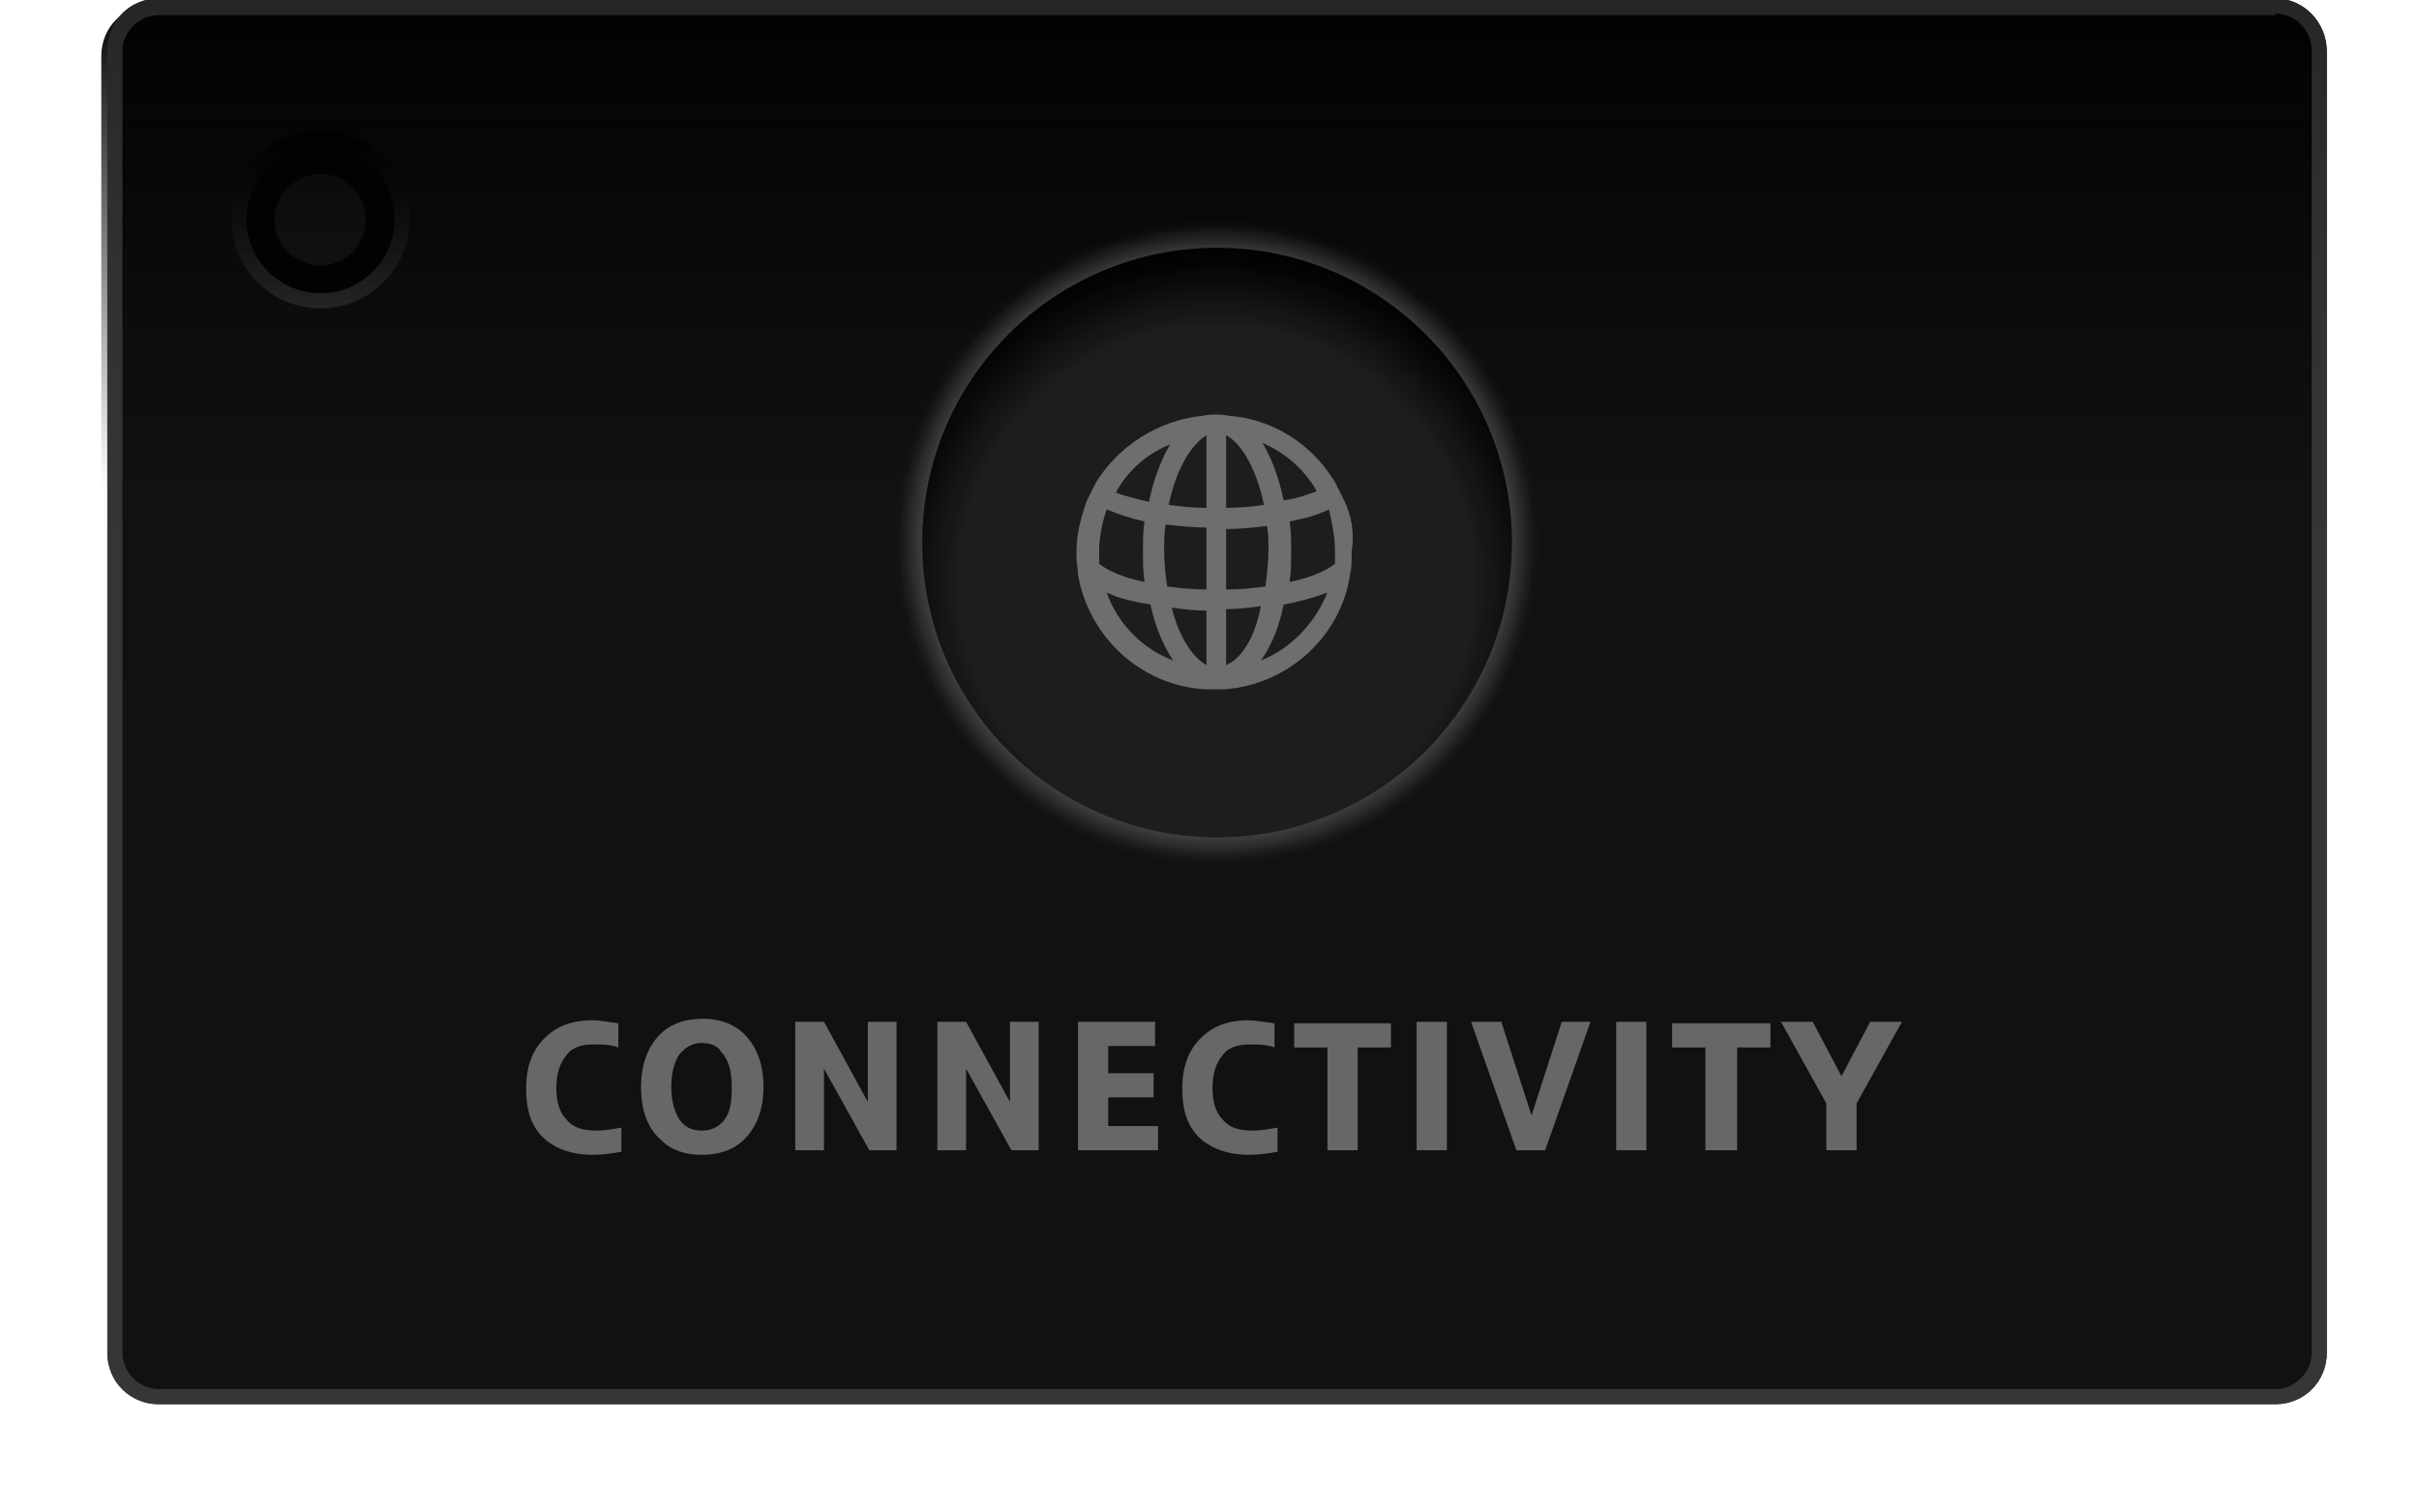
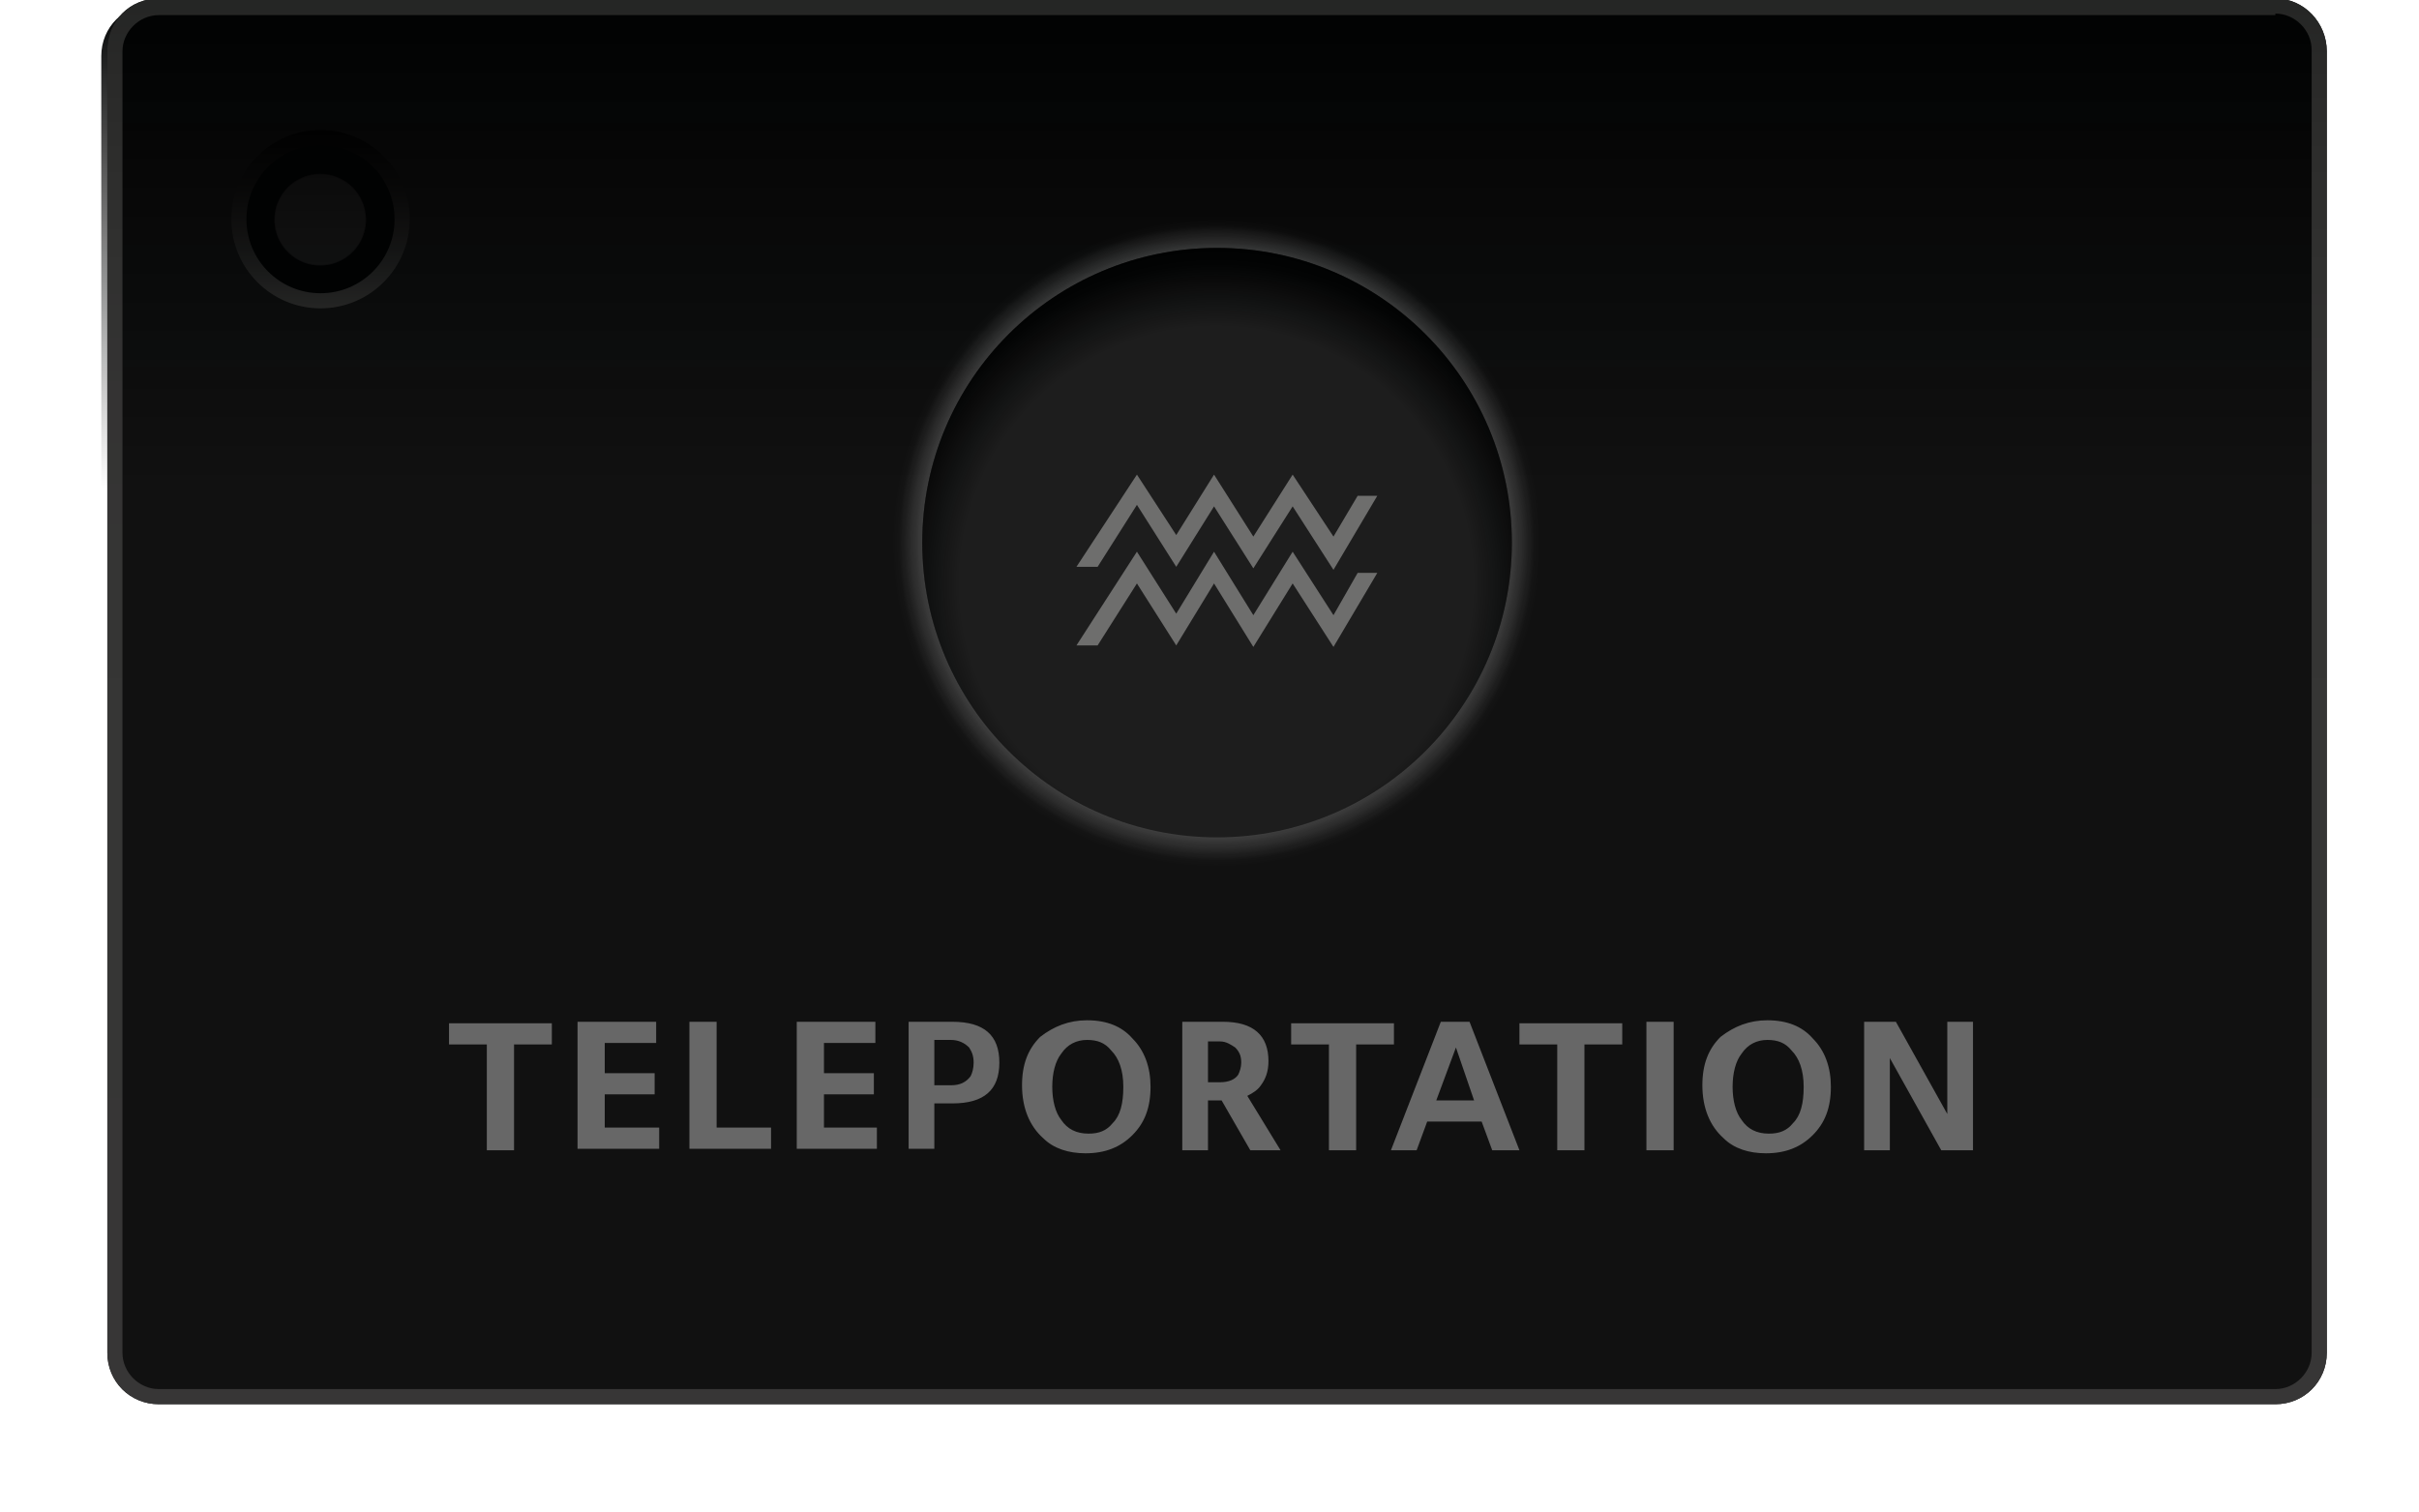
- <svg xmlns="http://www.w3.org/2000/svg" xmlns:xlink="http://www.w3.org/1999/xlink" viewBox="0 0 160 100" enable-background="new 0 0 160 100">
+ <svg xmlns="http://www.w3.org/2000/svg" xmlns:xlink="http://www.w3.org/1999/xlink" viewBox="0 0 160 100" enable-background="new 0 0 160 100" width="160px" height="100px">
  <circle fill="#1D1D1D" cx="21.1" cy="14.5" r="6.4" />
  <g>
    <path fill="#111" d="M150.5-.1h-140c-1.9 0-3.4 1.5-3.4 3.4v86.2c0 1.9 1.5 3.4 3.4 3.4h140c1.9 0 3.4-1.5 3.4-3.4V3.4c0-1.9-1.5-3.5-3.4-3.5zm-129.3 20c-3 0-5.4-2.4-5.4-5.4 0-3 2.4-5.4 5.4-5.4s5.4 2.4 5.4 5.4c0 3-2.5 5.4-5.4 5.4z" />
    <radialGradient id="a" cx="21.18" cy="14.535" r="5.375" gradientUnits="userSpaceOnUse">
      <stop offset=".006" stop-opacity="0" />
      <stop offset=".245" stop-color="#010101" stop-opacity="0" />
      <stop offset=".332" stop-color="#040404" stop-opacity="0" />
      <stop offset=".393" stop-color="#0A0A09" stop-opacity="0" />
      <stop offset=".443" stop-color="#101010" stop-opacity="0" />
      <stop offset=".485" stop-color="#151514" stop-opacity="0" />
      <stop offset=".522" stop-color="#191818" stop-opacity="0" />
      <stop offset=".546" stop-color="#1A1919" stop-opacity="0" />
      <stop offset=".55" stop-color="#191718" stop-opacity=".167" />
      <stop offset=".554" stop-color="#161415" stop-opacity=".348" />
      <stop offset=".559" stop-color="#100F10" stop-opacity=".536" />
      <stop offset=".563" stop-color="#09080A" stop-opacity=".728" />
      <stop offset=".568" stop-color="#030304" stop-opacity=".922" />
      <stop offset=".57" stop-color="#010202" />
      <stop offset=".99" stop-color="#010202" />
    </radialGradient>
    <circle fill="url(#a)" cx="21.2" cy="14.5" r="5.4" />
    <linearGradient id="b" gradientUnits="userSpaceOnUse" x1="21.18" y1="20.41" x2="21.18" y2="8.66">
      <stop offset=".003" stop-color="#3A3938" />
      <stop offset="1" />
    </linearGradient>
    <circle fill="none" stroke="url(#b)" stroke-miterlimit="10" cx="21.2" cy="14.5" r="5.4" />
  </g>
  <g>
    <defs>
      <path id="c" d="M150.1.3h-140C8.2.3 6.7 1.8 6.7 3.7v86.2c0 1.9 1.5 3.4 3.4 3.4h140c1.9 0 3.4-1.5 3.4-3.4V3.7c.1-1.9-1.5-3.4-3.4-3.4z" />
    </defs>
    <clipPath id="d">
      <use xlink:href="#c" overflow="visible" />
    </clipPath>
    <linearGradient id="e" gradientUnits="userSpaceOnUse" x1="79.722" y1="98.5" x2="79.722" y2="-6">
      <stop offset=".633" stop-color="#010202" stop-opacity="0" />
      <stop offset=".905" stop-color="#010202" stop-opacity=".881" />
      <stop offset=".942" stop-color="#010202" />
      <stop offset=".99" stop-color="#010202" />
      <stop offset=".998" stop-color="#010202" />
    </linearGradient>
    <path clip-path="url(#d)" fill="url(#e)" d="M147.7 98.5h-136c-6.6 0-12-5.4-12-12V6c0-6.6 5.4-12 12-12h136c6.6 0 12 5.4 12 12v80.5c0 6.6-5.4 12-12 12z" />
  </g>
  <g>
    <radialGradient id="f" cx="80.472" cy="35.925" r="21" gradientUnits="userSpaceOnUse">
      <stop offset=".568" stop-color="#fff" />
      <stop offset=".729" stop-color="#fff" />
      <stop offset="1" stop-color="#fff" stop-opacity="0" />
    </radialGradient>
    <circle opacity=".5" fill="url(#f)" cx="80.5" cy="35.9" r="21" />
+     <g fill="#676767">
+       <path d="M32.2 76.1v-7h-2.5v-1.4h6.8v1.4H34v7h-1.8zM38.2 76.1v-8.5h5.2V69H40v2h3.3v1.4H40v2.2h3.6V76h-5.4zM45.6 76.1v-8.5h1.8v7H51V76h-5.4zM52.7 76.1v-8.5h5.2V69h-3.4v2h3.3v1.4h-3.3v2.2H58V76h-5.3zM60.1 76.1v-8.5H63c2.1 0 3.1.9 3.1 2.7S65.1 73 63 73h-1.2v3h-1.7zm1.7-4.3h1.1c.6 0 1-.2 1.3-.6.1-.2.2-.5.2-.9s-.1-.7-.3-1c-.3-.3-.7-.5-1.2-.5h-1.1v3zM71.9 67.5c1.3 0 2.3.4 3 1.2.8.8 1.2 1.9 1.2 3.2 0 1.4-.4 2.4-1.2 3.2-.8.8-1.8 1.2-3.1 1.2-1.1 0-2.1-.3-2.8-1-.9-.8-1.4-2-1.4-3.5 0-1.4.4-2.4 1.2-3.2.9-.7 1.9-1.1 3.1-1.1zm0 1.3c-.7 0-1.3.3-1.7.9-.4.5-.6 1.3-.6 2.2 0 .9.2 1.7.6 2.2.4.6 1 .9 1.8.9.7 0 1.2-.2 1.6-.7.5-.5.7-1.3.7-2.4 0-1.1-.3-1.9-.8-2.4-.4-.5-.9-.7-1.6-.7zM78.2 76.1v-8.5h2.7c2 0 3 .9 3 2.6 0 .7-.2 1.2-.5 1.6-.2.3-.5.5-.9.7l2.2 3.6h-2l-1.9-3.3h-.9v3.3h-1.7zm1.7-4.5h.8c.6 0 1-.2 1.2-.5.1-.2.2-.5.2-.8 0-.4-.1-.7-.4-1-.3-.2-.6-.4-1-.4h-.8v2.7zM87.9 76.1v-7h-2.5v-1.4h6.8v1.4h-2.5v7h-1.8zM98 74.2h-3.6l-.7 1.9H92l3.3-8.5h1.9l3.3 8.5h-1.8l-.7-1.9zm-.5-1.4l-1.2-3.5-1.3 3.5h2.5zM103 76.1v-7h-2.5v-1.4h6.8v1.4h-2.5v7H103zM108.9 76.1v-8.5h1.8v8.5h-1.8zM116.9 67.5c1.3 0 2.3.4 3 1.2.8.8 1.2 1.9 1.2 3.2 0 1.4-.4 2.4-1.2 3.2-.8.8-1.8 1.2-3.1 1.2-1.1 0-2.1-.3-2.8-1-.9-.8-1.4-2-1.4-3.5 0-1.4.4-2.4 1.2-3.2.9-.7 1.9-1.1 3.1-1.1zm0 1.3c-.7 0-1.3.3-1.7.9-.4.5-.6 1.3-.6 2.2 0 .9.2 1.7.6 2.2.4.6 1 .9 1.8.9.7 0 1.2-.2 1.6-.7.5-.5.7-1.3.7-2.4 0-1.1-.3-1.9-.8-2.4-.4-.5-.9-.7-1.6-.7zM123.3 76.1v-8.5h2.1l3.4 6.1v-6.1h1.7v8.5h-2.1L125 70v6.1h-1.7z" />
+     </g>
  </g>
  <g>
    <radialGradient id="g" cx="80.472" cy="38.803" r="33.397" gradientTransform="matrix(.973 0 0 .973 2.161 -1.836)" gradientUnits="userSpaceOnUse">
      <stop offset=".395" stop-color="#fff" />
      <stop offset=".579" stop-color="#fff" stop-opacity=".2" />
      <stop offset=".66" stop-color="#fff" stop-opacity="0" />
    </radialGradient>
    <circle opacity=".4" fill="url(#g)" cx="80.5" cy="35.9" r="32.5" />
    <circle fill="#1D1D1D" cx="80.5" cy="35.9" r="19.5" />
    <defs>
      <circle id="h" cx="80.5" cy="35.9" r="19.5" />
    </defs>
    <clipPath id="i">
      <use xlink:href="#h" overflow="visible" />
    </clipPath>
    <radialGradient id="j" cx="80.472" cy="41.549" r="22.784" gradientTransform="matrix(.973 0 0 .973 2.161 -1.836)" gradientUnits="userSpaceOnUse">
      <stop offset=".766" stop-color="#010202" stop-opacity="0" />
      <stop offset=".954" stop-color="#010202" stop-opacity=".931" />
      <stop offset="1" stop-color="#010202" />
    </radialGradient>
    <circle clip-path="url(#i)" fill="url(#j)" cx="80.5" cy="38.6" r="22.2" />
  </g>
-   <path fill="#6E6E6D" d="M88.9 33.1l-.6-1.2c-1.5-2.5-4.1-4.2-7.1-4.4-.3-.1-1.3-.1-1.6 0-3 .3-5.6 2-7.1 4.4l-.6 1.2c-.4 1.1-.7 2.2-.7 3.4v.3c0 .4.1.8.1 1.2.7 4.1 4.1 7.3 8.3 7.6H81c4.2-.3 7.7-3.5 8.3-7.6.1-.4.1-.8.1-1.2v-.3c.2-1.2 0-2.4-.5-3.4zm-5.5 10.6c.7-1 1.2-2.2 1.5-3.7 1.1-.2 2.1-.5 2.9-.8-.8 2-2.4 3.7-4.4 4.5zm-10.2-4.5c.8.4 1.8.6 2.9.8.3 1.5.9 2.8 1.5 3.7-2.1-.8-3.7-2.5-4.4-4.5zm-.5-2.7c0-1 .2-1.9.5-2.8.7.3 1.6.6 2.5.8-.1.6-.1 1.3-.1 1.9 0 .7 0 1.4.1 2.1-1.5-.3-2.5-.8-3-1.2v-.8zm4.7-7.1c-.6 1-1.1 2.3-1.4 3.8-.9-.2-1.6-.4-2.2-.6.8-1.5 2.1-2.6 3.6-3.2zm9.7 3.1c-.6.2-1.3.5-2.2.6-.3-1.5-.8-2.8-1.4-3.8 1.6.7 2.8 1.8 3.6 3.2zm1.2 4v.8c-.5.4-1.5.9-3 1.2.1-.7.1-1.4.1-2.1 0-.7 0-1.3-.1-1.9 1-.2 1.8-.4 2.6-.8.2.9.4 1.8.4 2.8zm-4.4-.1c0 .8-.1 1.6-.2 2.4-.7.1-1.6.2-2.6.2v-4c.9 0 1.8-.1 2.7-.2.1.5.1 1 .1 1.6zm-6.9 0c0-.6 0-1.1.1-1.7.9.1 1.8.2 2.7.2V39c-1 0-1.8-.1-2.6-.2-.1-.7-.2-1.5-.2-2.4zm4.1-2.8v-4.8c1 .5 2 2.2 2.5 4.6-.7.1-1.5.2-2.5.2zm-1.3-4.8v4.8c-.9 0-1.8-.1-2.5-.2.5-2.4 1.5-4 2.5-4.6zm0 11.6V44c-.9-.5-1.8-1.8-2.3-3.8.7.1 1.5.2 2.3.2zm1.3 3.6v-3.7c.8 0 1.6-.1 2.3-.2-.4 2.1-1.3 3.5-2.3 3.9z" />
+   <g fill="#6E6E6D">
+     <path d="M89.8 32.8l-1.6 2.7-2.7-4.1-2.6 4.1-2.6-4.1-2.5 4-2.6-4-4 6.1h1.4l2.6-4.1 2.6 4.1 2.5-4 2.6 4.1 2.6-4.1 2.7 4.2 2.9-4.9zM89.8 37.9l-1.6 2.8-2.7-4.2-2.6 4.2-2.6-4.2-2.5 4.1-2.6-4.1-4 6.2h1.4l2.6-4.1 2.6 4.1 2.5-4.1 2.6 4.2 2.6-4.2 2.7 4.2 2.9-4.9z" />
+   </g>
  <g>
    <linearGradient id="k" gradientUnits="userSpaceOnUse" x1="80.472" y1="92.993" x2="80.472" y2="-.06">
      <stop offset="0" stop-color="#373636" />
      <stop offset=".437" stop-color="#363635" />
      <stop offset=".598" stop-color="#353534" />
      <stop offset=".713" stop-color="#343333" />
      <stop offset=".806" stop-color="#313130" />
      <stop offset=".887" stop-color="#2D2D2C" />
      <stop offset=".956" stop-color="#292928" />
      <stop offset=".995" stop-color="#252625" />
    </linearGradient>
    <path fill="url(#k)" d="M150.5.9c1.3 0 2.4 1.1 2.4 2.4v86.2c0 1.3-1.1 2.4-2.4 2.4h-140c-1.3 0-2.4-1.1-2.4-2.4V3.4C8.1 2.1 9.2 1 10.5 1h140m0-1.1h-140c-1.9 0-3.4 1.5-3.4 3.4v86.2c0 1.9 1.5 3.4 3.4 3.4h140c1.9 0 3.4-1.5 3.4-3.4V3.4c0-1.9-1.5-3.5-3.4-3.5z" />
-     <g fill="#676767">
-       <path d="M40.9 67.7v1.6c-.5-.2-1.1-.2-1.6-.2-.9 0-1.5.2-1.9.8-.4.5-.6 1.2-.6 2.1 0 .9.2 1.6.7 2.1.4.5 1.1.7 1.9.7.6 0 1.1-.1 1.7-.2v1.6c-.6.1-1.2.2-1.9.2-1.2 0-2.2-.3-3-.9-1-.8-1.4-1.9-1.4-3.5 0-1.4.4-2.5 1.2-3.3.8-.8 1.8-1.2 3.2-1.2.4 0 1 .1 1.7.2zM46.5 67.4c1.2 0 2.2.4 2.9 1.2.7.8 1.1 1.9 1.1 3.3s-.4 2.5-1.1 3.3c-.7.8-1.7 1.2-3 1.2-1.1 0-2-.3-2.7-1-.9-.8-1.3-2-1.3-3.5 0-1.4.4-2.5 1.1-3.3.7-.8 1.7-1.2 3-1.2zm-.1 1.6c-.6 0-1.1.3-1.5.8-.3.5-.5 1.2-.5 2.1 0 .9.2 1.6.5 2.1s.8.8 1.5.8c.6 0 1.1-.2 1.5-.7.4-.5.5-1.2.5-2.2 0-1-.2-1.8-.7-2.3-.2-.4-.7-.6-1.3-.6zM52.6 76.1v-8.5h1.9l2.9 5.3v-5.3h1.9v8.5h-1.8l-3-5.4v5.4h-1.9zM62 76.1v-8.5h1.9l2.9 5.3v-5.3h1.9v8.5h-1.8l-3-5.4v5.4H62zM71.3 76.1v-8.5h5.1v1.6h-3.1V71h3v1.6h-3v1.9h3.3v1.6h-5.3zM84.3 67.7v1.6c-.5-.2-1.1-.2-1.6-.2-.9 0-1.5.2-1.9.8-.4.5-.6 1.2-.6 2.1 0 .9.2 1.6.7 2.1.4.5 1.1.7 1.9.7.6 0 1.1-.1 1.7-.2v1.6c-.6.1-1.2.2-1.9.2-1.2 0-2.2-.3-3-.9-1-.8-1.4-1.9-1.4-3.5 0-1.4.4-2.5 1.2-3.3.8-.8 1.8-1.2 3.2-1.2.3 0 1 .1 1.7.2zM87.8 76.1v-6.8h-2.2v-1.6H92v1.6h-2.2v6.8h-2zM93.7 76.1v-8.5h2v8.5h-2zM100.3 76.1l-3-8.5h2l2 6.2 2-6.2h1.9l-3 8.5h-1.9zM106.9 76.1v-8.5h2v8.5h-2zM112.8 76.1v-6.8h-2.2v-1.6h6.5v1.6h-2.2v6.8h-2.1zM120.8 76.1V73l-3-5.4h2.1l1.9 3.6 1.9-3.6h2.1l-3 5.4v3.1h-2z" />
-     </g>
  </g>
</svg>
